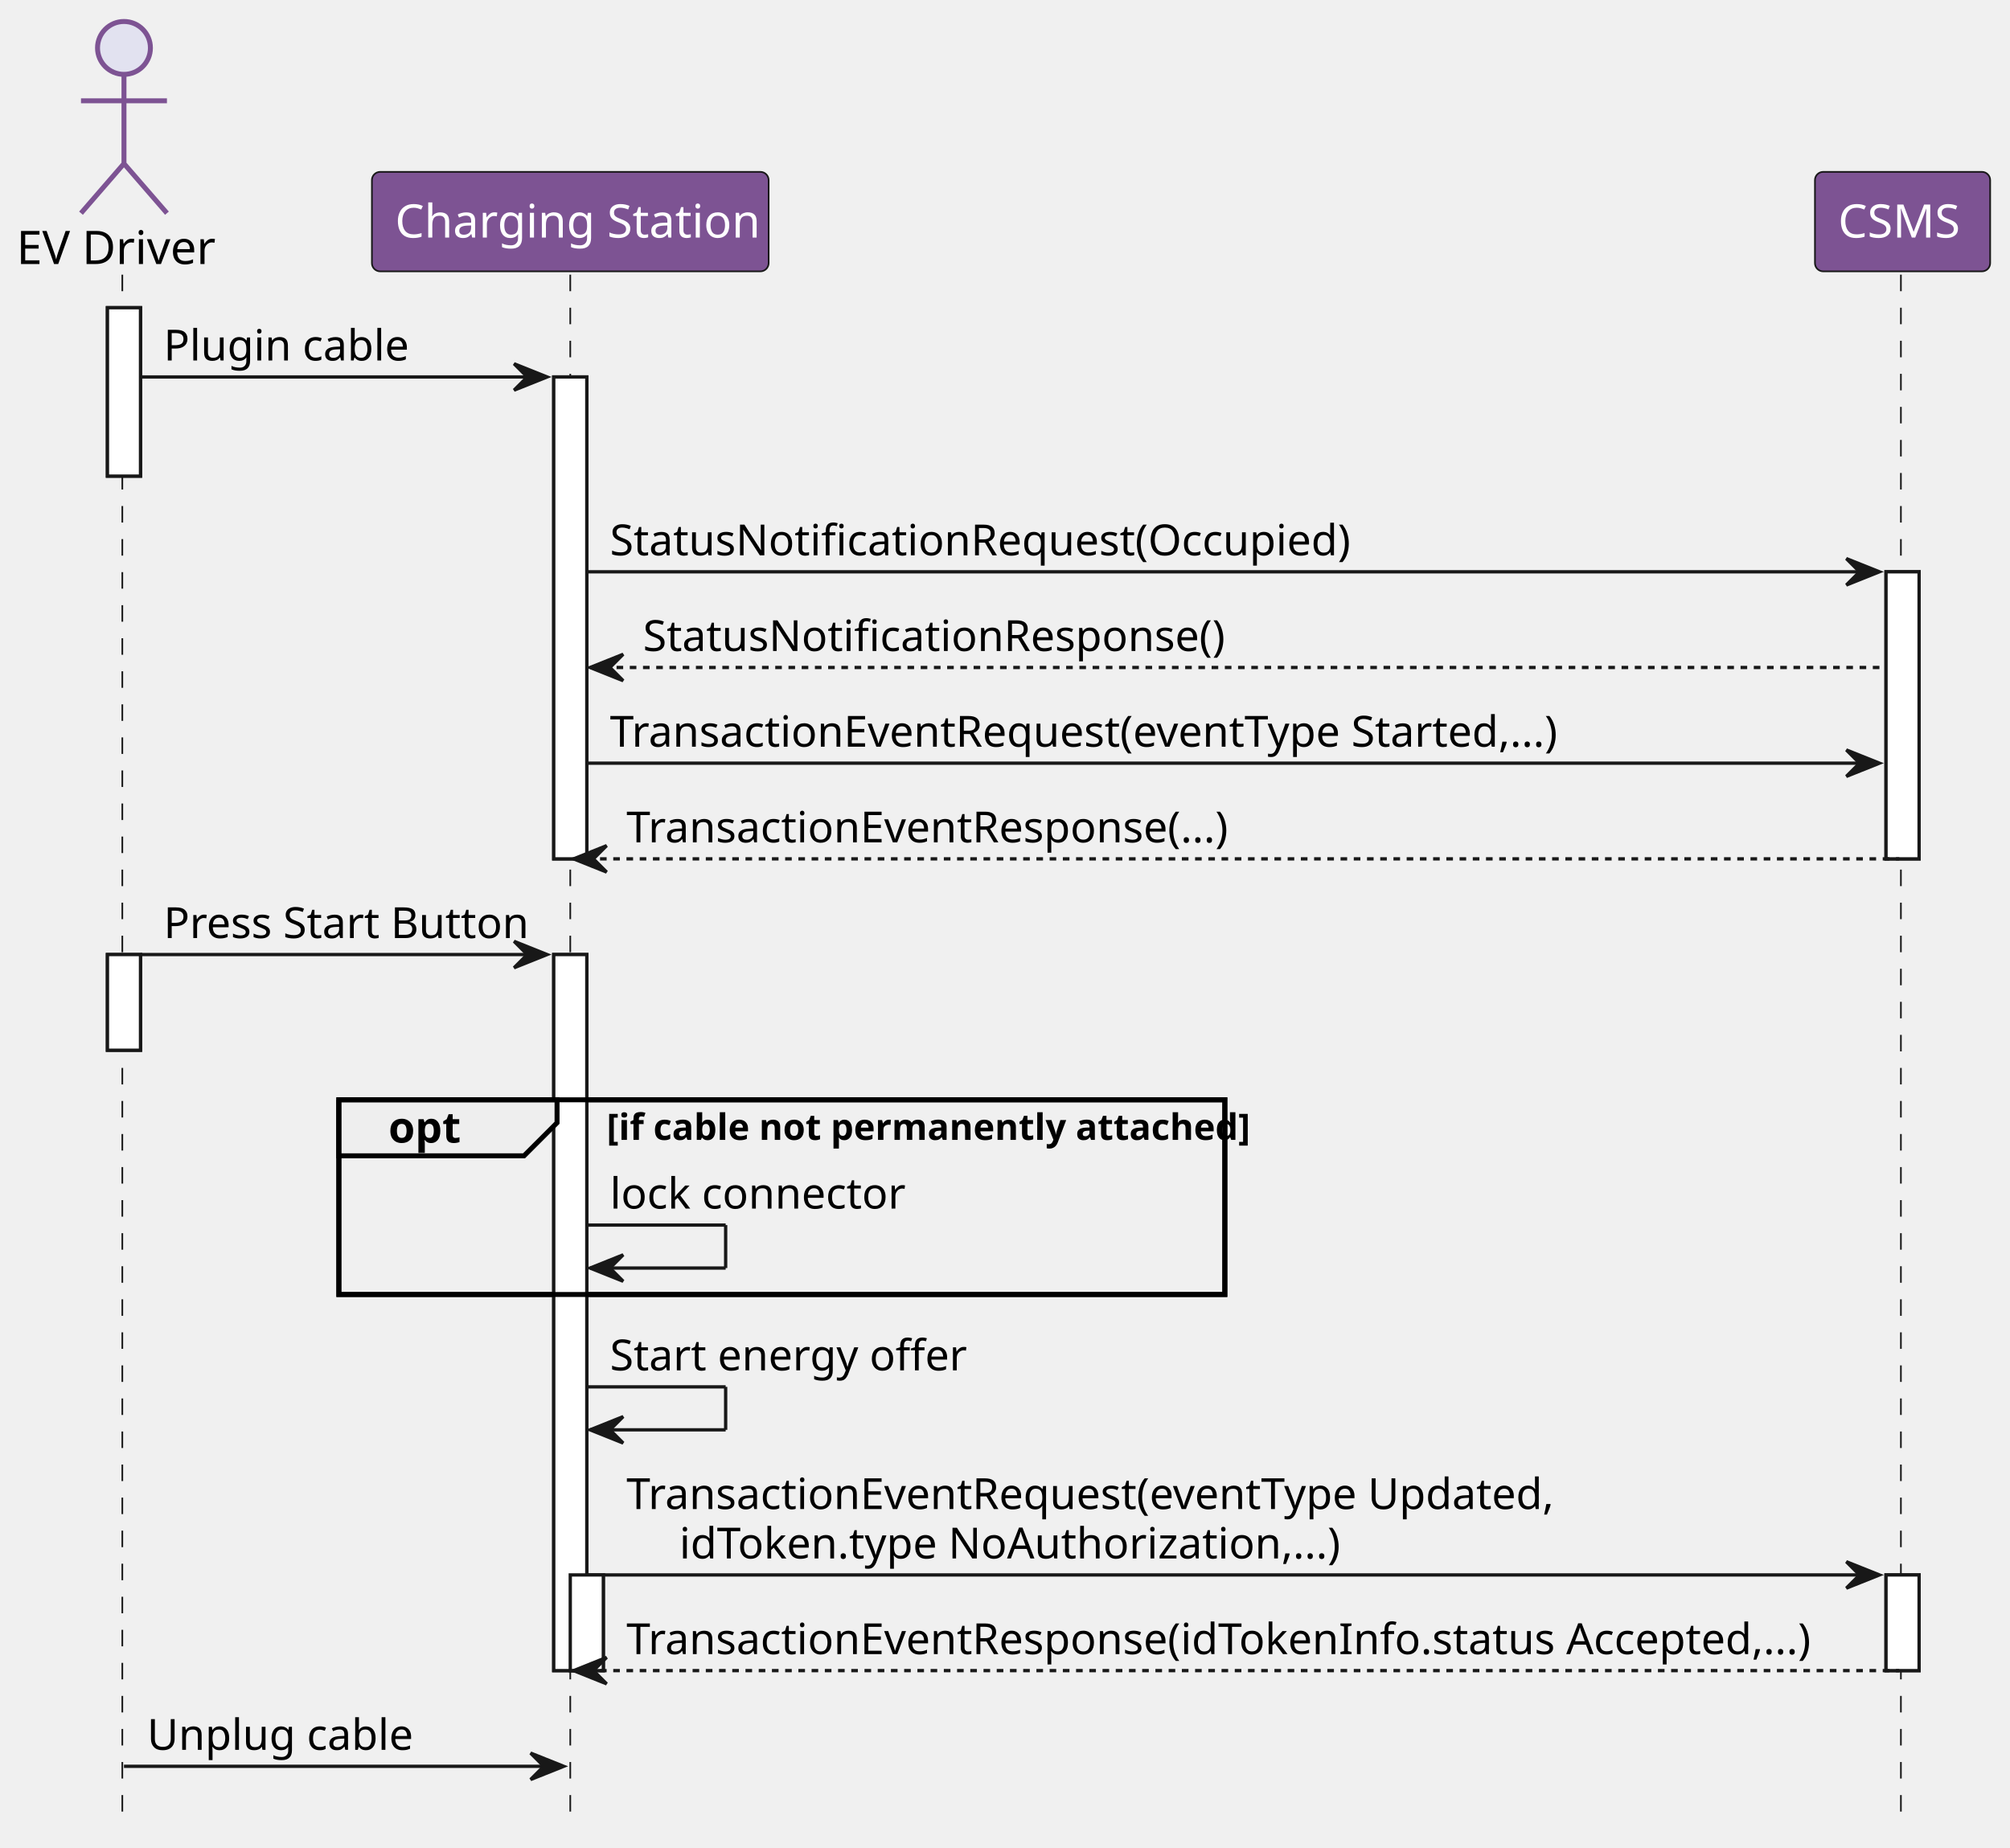
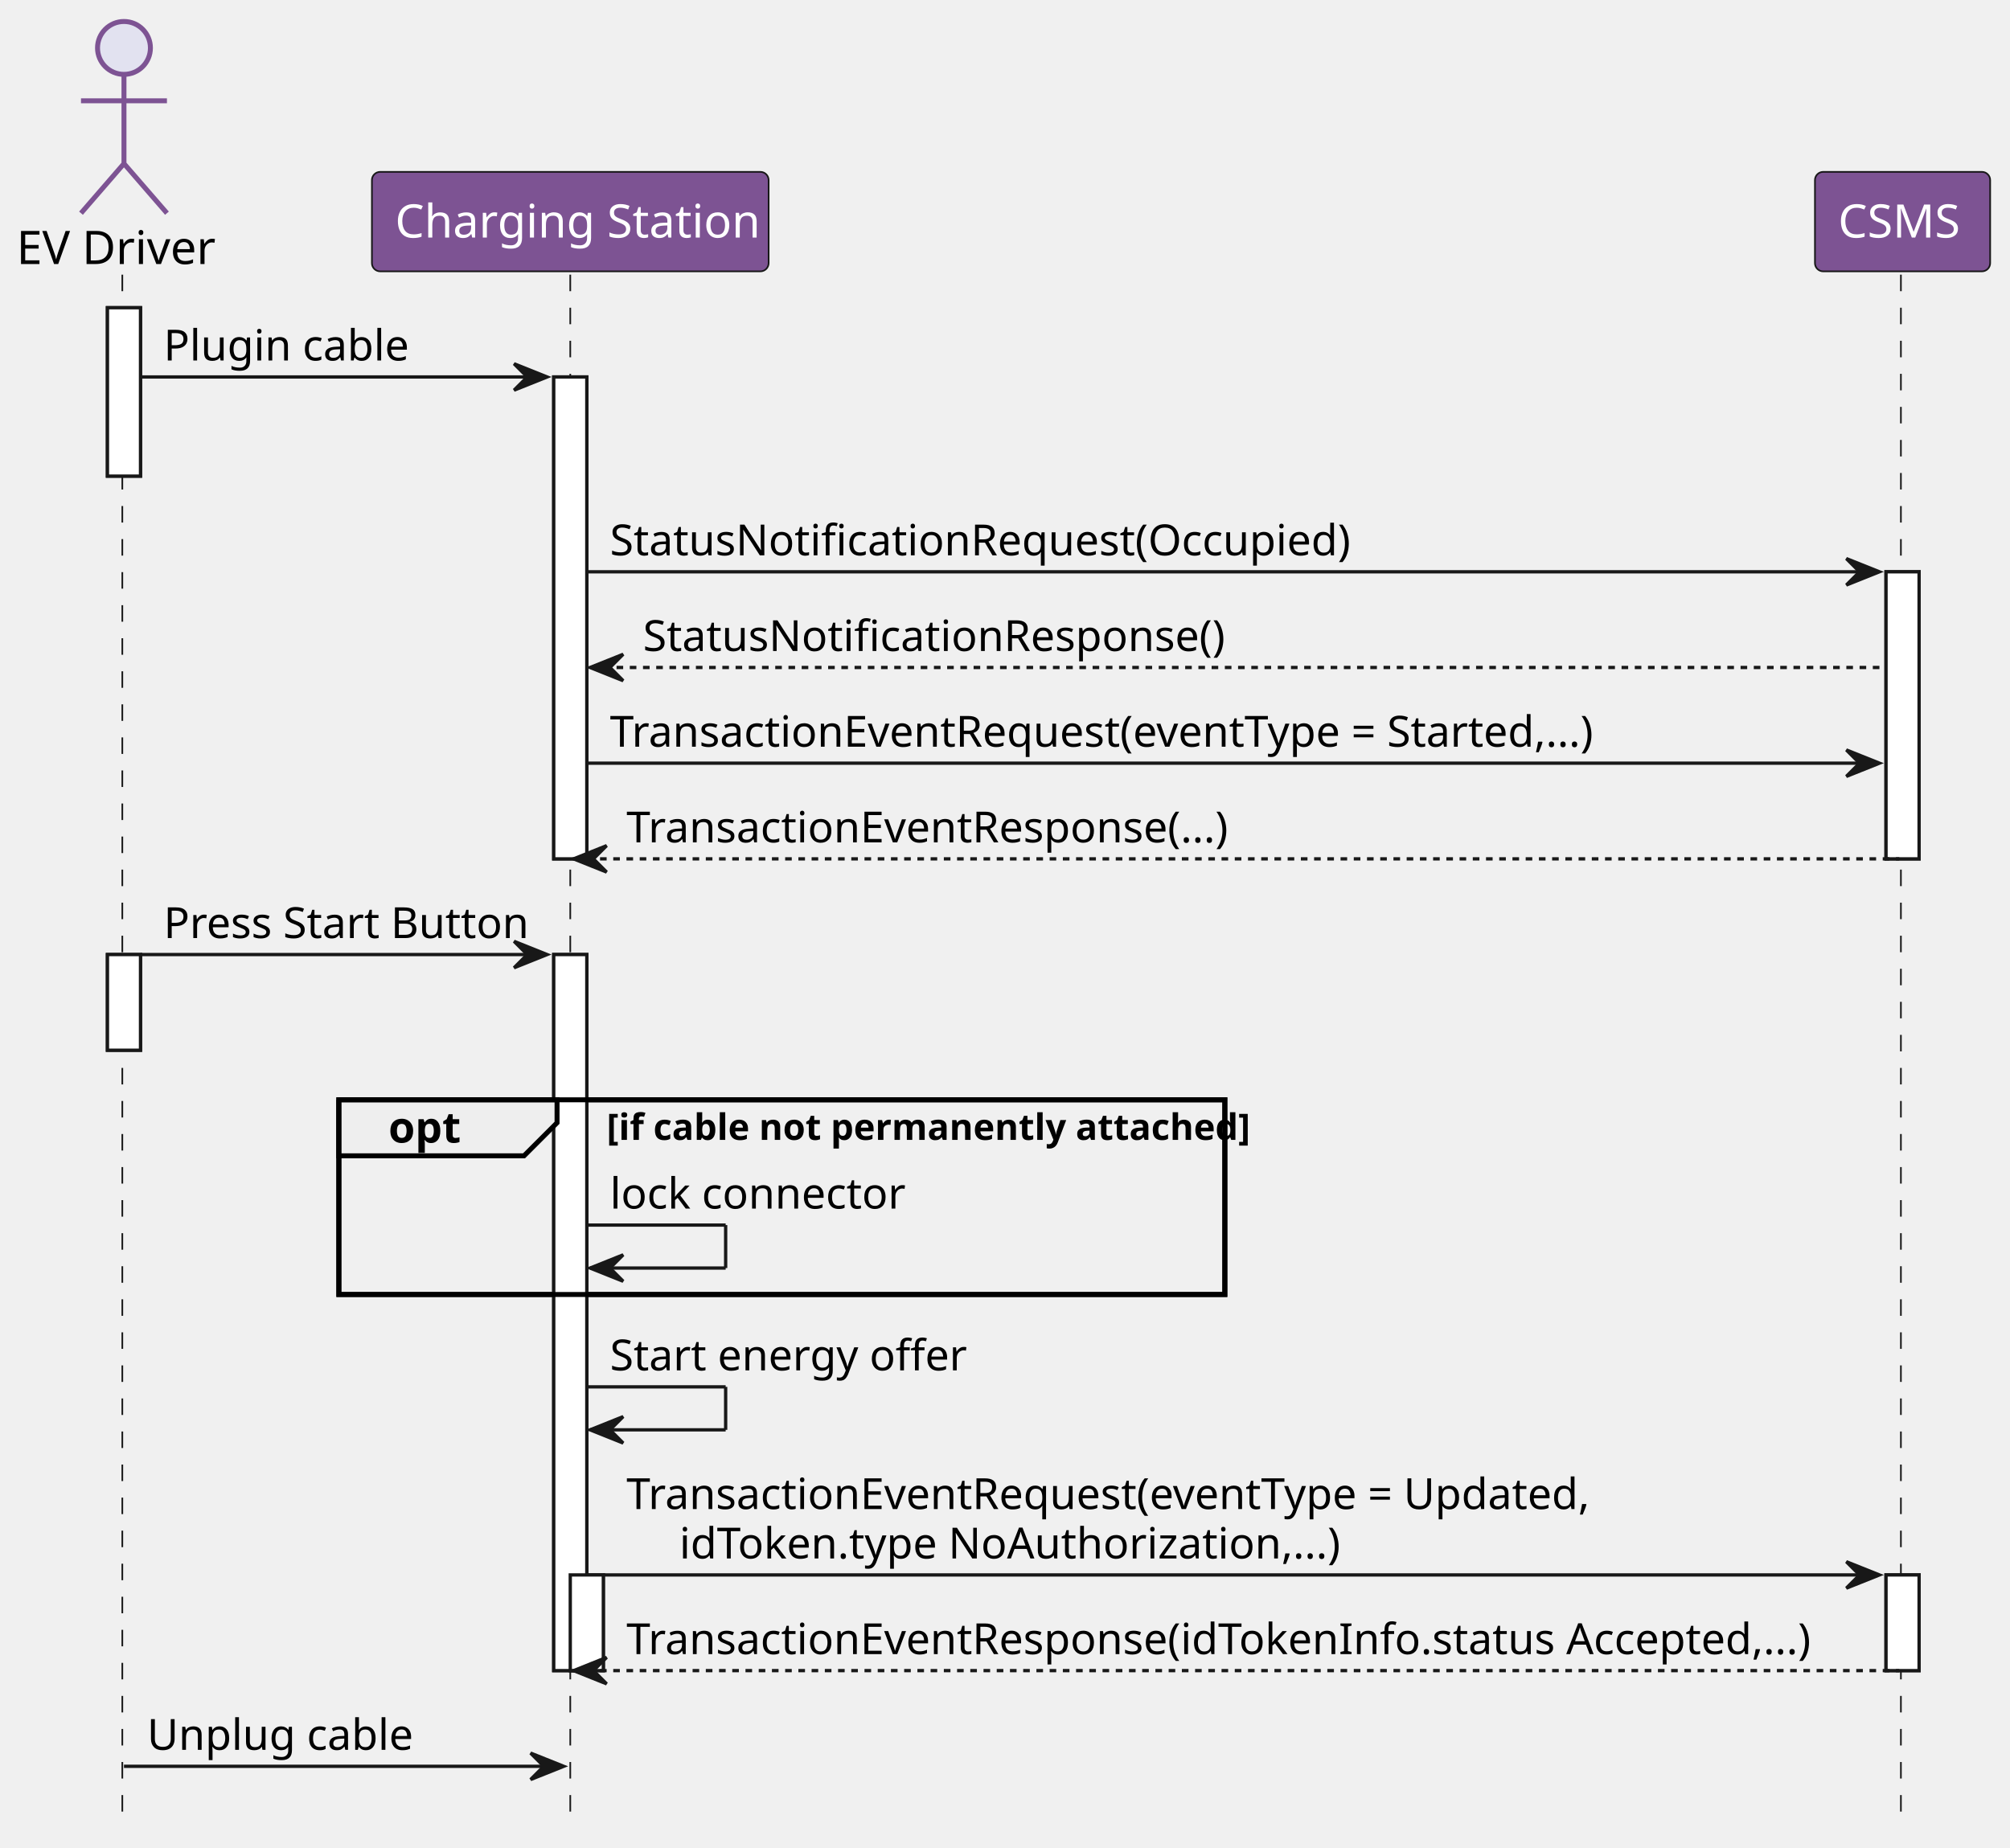
<svg xmlns="http://www.w3.org/2000/svg" contentStyleType="text/css" height="559px" preserveAspectRatio="none" style="width:608px;height:559px;background:#FFFFFF;" version="1.1" viewBox="0 0 608 559" width="608px" zoomAndPan="magnify">
  <defs />
  <g>
    <rect fill="#FFFFFF" height="50.95" style="stroke:#181818;stroke-width:1.0;" width="10" x="32.5" y="93.1" />
    <rect fill="#FFFFFF" height="28.95" style="stroke:#181818;stroke-width:1.0;" width="10" x="32.5" y="288.8" />
    <rect fill="#FFFFFF" height="145.8" style="stroke:#181818;stroke-width:1.0;" width="10" x="167.5" y="114.05" />
    <rect fill="#FFFFFF" height="216.65" style="stroke:#181818;stroke-width:1.0;" width="10" x="167.5" y="288.8" />
    <rect fill="#FFFFFF" height="28.95" style="stroke:#181818;stroke-width:1.0;" width="10" x="172.5" y="476.5" />
    <rect fill="#FFFFFF" height="86.85" style="stroke:#181818;stroke-width:1.0;" width="10" x="570.5" y="173" />
    <rect fill="#FFFFFF" height="28.95" style="stroke:#181818;stroke-width:1.0;" width="10" x="570.5" y="476.5" />
    <rect fill="none" height="58.9" style="stroke:#000000;stroke-width:1.5;" width="268" x="102.5" y="332.75" />
    <line style="stroke:#181818;stroke-width:0.5;stroke-dasharray:5.0,5.0;" x1="37" x2="37" y1="83.1" y2="552.4" />
    <line style="stroke:#181818;stroke-width:0.5;stroke-dasharray:5.0,5.0;" x1="172.5" x2="172.5" y1="83.1" y2="552.4" />
    <line style="stroke:#181818;stroke-width:0.5;stroke-dasharray:5.0,5.0;" x1="575" x2="575" y1="83.1" y2="552.4" />
    <text fill="#000000" font-family="NanumGothic" font-size="14" lengthAdjust="spacing" textLength="59" x="5" y="79.88">EV Driver</text>
    <ellipse cx="37.5" cy="14.5" fill="#E2E2F0" rx="8" ry="8" style="stroke:#7D5393;stroke-width:1.5;" />
    <path d="M37.5,22.5 L37.5,49.5 M24.5,30.5 L50.5,30.5 M37.5,49.5 L24.5,64.5 M37.5,49.5 L50.5,64.5 " fill="none" style="stroke:#7D5393;stroke-width:1.5;" />
    <rect fill="#7D5393" height="30.1" rx="2.5" ry="2.5" style="stroke:#181818;stroke-width:0.5;" width="120" x="112.5" y="52" />
    <text fill="#FFFFFF" font-family="NanumGothic" font-size="14" lengthAdjust="spacing" textLength="106" x="119.5" y="71.88">Charging Station</text>
    <rect fill="#7D5393" height="30.1" rx="2.5" ry="2.5" style="stroke:#181818;stroke-width:0.5;" width="53" x="549" y="52" />
    <text fill="#FFFFFF" font-family="NanumGothic" font-size="14" lengthAdjust="spacing" textLength="39" x="556" y="71.88">CSMS</text>
    <rect fill="#FFFFFF" height="50.95" style="stroke:#181818;stroke-width:1.0;" width="10" x="32.5" y="93.1" />
    <rect fill="#FFFFFF" height="28.95" style="stroke:#181818;stroke-width:1.0;" width="10" x="32.5" y="288.8" />
    <rect fill="#FFFFFF" height="145.8" style="stroke:#181818;stroke-width:1.0;" width="10" x="167.5" y="114.05" />
    <rect fill="#FFFFFF" height="216.65" style="stroke:#181818;stroke-width:1.0;" width="10" x="167.5" y="288.8" />
    <rect fill="#FFFFFF" height="28.95" style="stroke:#181818;stroke-width:1.0;" width="10" x="172.5" y="476.5" />
    <rect fill="#FFFFFF" height="86.85" style="stroke:#181818;stroke-width:1.0;" width="10" x="570.5" y="173" />
    <rect fill="#FFFFFF" height="28.95" style="stroke:#181818;stroke-width:1.0;" width="10" x="570.5" y="476.5" />
    <polygon fill="#181818" points="155.5,110.05,165.5,114.05,155.5,118.05,159.5,114.05" style="stroke:#181818;stroke-width:1.0;" />
    <line style="stroke:#181818;stroke-width:1.0;" x1="42.5" x2="161.5" y1="114.05" y2="114.05" />
    <text fill="#000000" font-family="NanumGothic" font-size="13" lengthAdjust="spacing" textLength="73" x="49.5" y="109.06">Plugin cable</text>
    <polygon fill="#181818" points="558.5,169,568.5,173,558.5,177,562.5,173" style="stroke:#181818;stroke-width:1.0;" />
    <line style="stroke:#181818;stroke-width:1.0;" x1="177.5" x2="564.5" y1="173" y2="173" />
    <text fill="#000000" font-family="NanumGothic" font-size="13" lengthAdjust="spacing" textLength="223" x="184.5" y="168.01">StatusNotificationRequest(Occupied)</text>
    <polygon fill="#181818" points="188.5,197.95,178.5,201.95,188.5,205.95,184.5,201.95" style="stroke:#181818;stroke-width:1.0;" />
    <line style="stroke:#181818;stroke-width:1.0;stroke-dasharray:2.0,2.0;" x1="182.5" x2="569.5" y1="201.95" y2="201.95" />
    <text fill="#000000" font-family="NanumGothic" font-size="13" lengthAdjust="spacing" textLength="176" x="194.5" y="196.96">StatusNotificationResponse()</text>
    <polygon fill="#181818" points="558.5,226.9,568.5,230.9,558.5,234.9,562.5,230.9" style="stroke:#181818;stroke-width:1.0;" />
    <line style="stroke:#181818;stroke-width:1.0;" x1="177.5" x2="564.5" y1="230.9" y2="230.9" />
-     <text fill="#000000" font-family="NanumGothic" font-size="13" lengthAdjust="spacing" textLength="291" x="184.5" y="225.91">TransactionEventRequest(eventType  Started,...)</text>
+     <text fill="#000000" font-family="NanumGothic" font-size="13" lengthAdjust="spacing" textLength="291" x="184.5" y="225.91">TransactionEventRequest(eventType = Started,...)</text>
    <polygon fill="#181818" points="183.5,255.85,173.5,259.85,183.5,263.85,179.5,259.85" style="stroke:#181818;stroke-width:1.0;" />
    <line style="stroke:#181818;stroke-width:1.0;stroke-dasharray:2.0,2.0;" x1="177.5" x2="574.5" y1="259.85" y2="259.85" />
    <text fill="#000000" font-family="NanumGothic" font-size="13" lengthAdjust="spacing" textLength="183" x="189.5" y="254.86">TransactionEventResponse(...)</text>
    <polygon fill="#181818" points="155.5,284.8,165.5,288.8,155.5,292.8,159.5,288.8" style="stroke:#181818;stroke-width:1.0;" />
    <line style="stroke:#181818;stroke-width:1.0;" x1="42.5" x2="161.5" y1="288.8" y2="288.8" />
    <text fill="#000000" font-family="NanumGothic" font-size="13" lengthAdjust="spacing" textLength="111" x="49.5" y="283.81">Press Start Button</text>
    <path d="M102.5,332.75 L168.5,332.75 L168.5,339.7 L158.5,349.7 L102.5,349.7 L102.5,332.75 " fill="#EEEEEE" style="stroke:#000000;stroke-width:1.5;" />
    <rect fill="none" height="58.9" style="stroke:#000000;stroke-width:1.5;" width="268" x="102.5" y="332.75" />
    <text fill="#000000" font-family="NanumGothic" font-size="13" font-weight="bold" lengthAdjust="spacing" textLength="21" x="117.5" y="345.71">opt</text>
    <text fill="#000000" font-family="NanumGothic" font-size="11" font-weight="bold" lengthAdjust="spacing" textLength="182" x="183.5" y="344.87">[if cable not permanently attached]</text>
    <line style="stroke:#181818;stroke-width:1.0;" x1="177.5" x2="219.5" y1="370.65" y2="370.65" />
    <line style="stroke:#181818;stroke-width:1.0;" x1="219.5" x2="219.5" y1="370.65" y2="383.65" />
    <line style="stroke:#181818;stroke-width:1.0;" x1="178.5" x2="219.5" y1="383.65" y2="383.65" />
    <polygon fill="#181818" points="188.5,379.65,178.5,383.65,188.5,387.65,184.5,383.65" style="stroke:#181818;stroke-width:1.0;" />
    <text fill="#000000" font-family="NanumGothic" font-size="13" lengthAdjust="spacing" textLength="89" x="184.5" y="365.66">lock connector</text>
    <line style="stroke:#181818;stroke-width:1.0;" x1="177.5" x2="219.5" y1="419.6" y2="419.6" />
    <line style="stroke:#181818;stroke-width:1.0;" x1="219.5" x2="219.5" y1="419.6" y2="432.6" />
    <line style="stroke:#181818;stroke-width:1.0;" x1="178.5" x2="219.5" y1="432.6" y2="432.6" />
    <polygon fill="#181818" points="188.5,428.6,178.5,432.6,188.5,436.6,184.5,432.6" style="stroke:#181818;stroke-width:1.0;" />
    <text fill="#000000" font-family="NanumGothic" font-size="13" lengthAdjust="spacing" textLength="108" x="184.5" y="414.61">Start energy offer</text>
    <polygon fill="#181818" points="558.5,472.5,568.5,476.5,558.5,480.5,562.5,476.5" style="stroke:#181818;stroke-width:1.0;" />
    <line style="stroke:#181818;stroke-width:1.0;" x1="182.5" x2="564.5" y1="476.5" y2="476.5" />
-     <text fill="#000000" font-family="NanumGothic" font-size="13" lengthAdjust="spacing" textLength="282" x="189.5" y="456.56">TransactionEventRequest(eventType  Updated,</text>
+     <text fill="#000000" font-family="NanumGothic" font-size="13" lengthAdjust="spacing" textLength="282" x="189.5" y="456.56">TransactionEventRequest(eventType = Updated,</text>
    <text fill="#000000" font-family="NanumGothic" font-size="13" lengthAdjust="spacing" textLength="207" x="205.5" y="471.51">idToken.type  NoAuthorization,...)</text>
    <polygon fill="#181818" points="183.5,501.45,173.5,505.45,183.5,509.45,179.5,505.45" style="stroke:#181818;stroke-width:1.0;" />
    <line style="stroke:#181818;stroke-width:1.0;stroke-dasharray:2.0,2.0;" x1="177.5" x2="574.5" y1="505.45" y2="505.45" />
    <text fill="#000000" font-family="NanumGothic" font-size="13" lengthAdjust="spacing" textLength="364" x="189.5" y="500.46">TransactionEventResponse(idTokenInfo.status  Accepted,...)</text>
    <polygon fill="#181818" points="160.5,530.4,170.5,534.4,160.5,538.4,164.5,534.4" style="stroke:#181818;stroke-width:1.0;" />
    <line style="stroke:#181818;stroke-width:1.0;" x1="37.5" x2="166.5" y1="534.4" y2="534.4" />
    <text fill="#000000" font-family="NanumGothic" font-size="13" lengthAdjust="spacing" textLength="79" x="44.5" y="529.41">Unplug cable</text>
  </g>
</svg>
